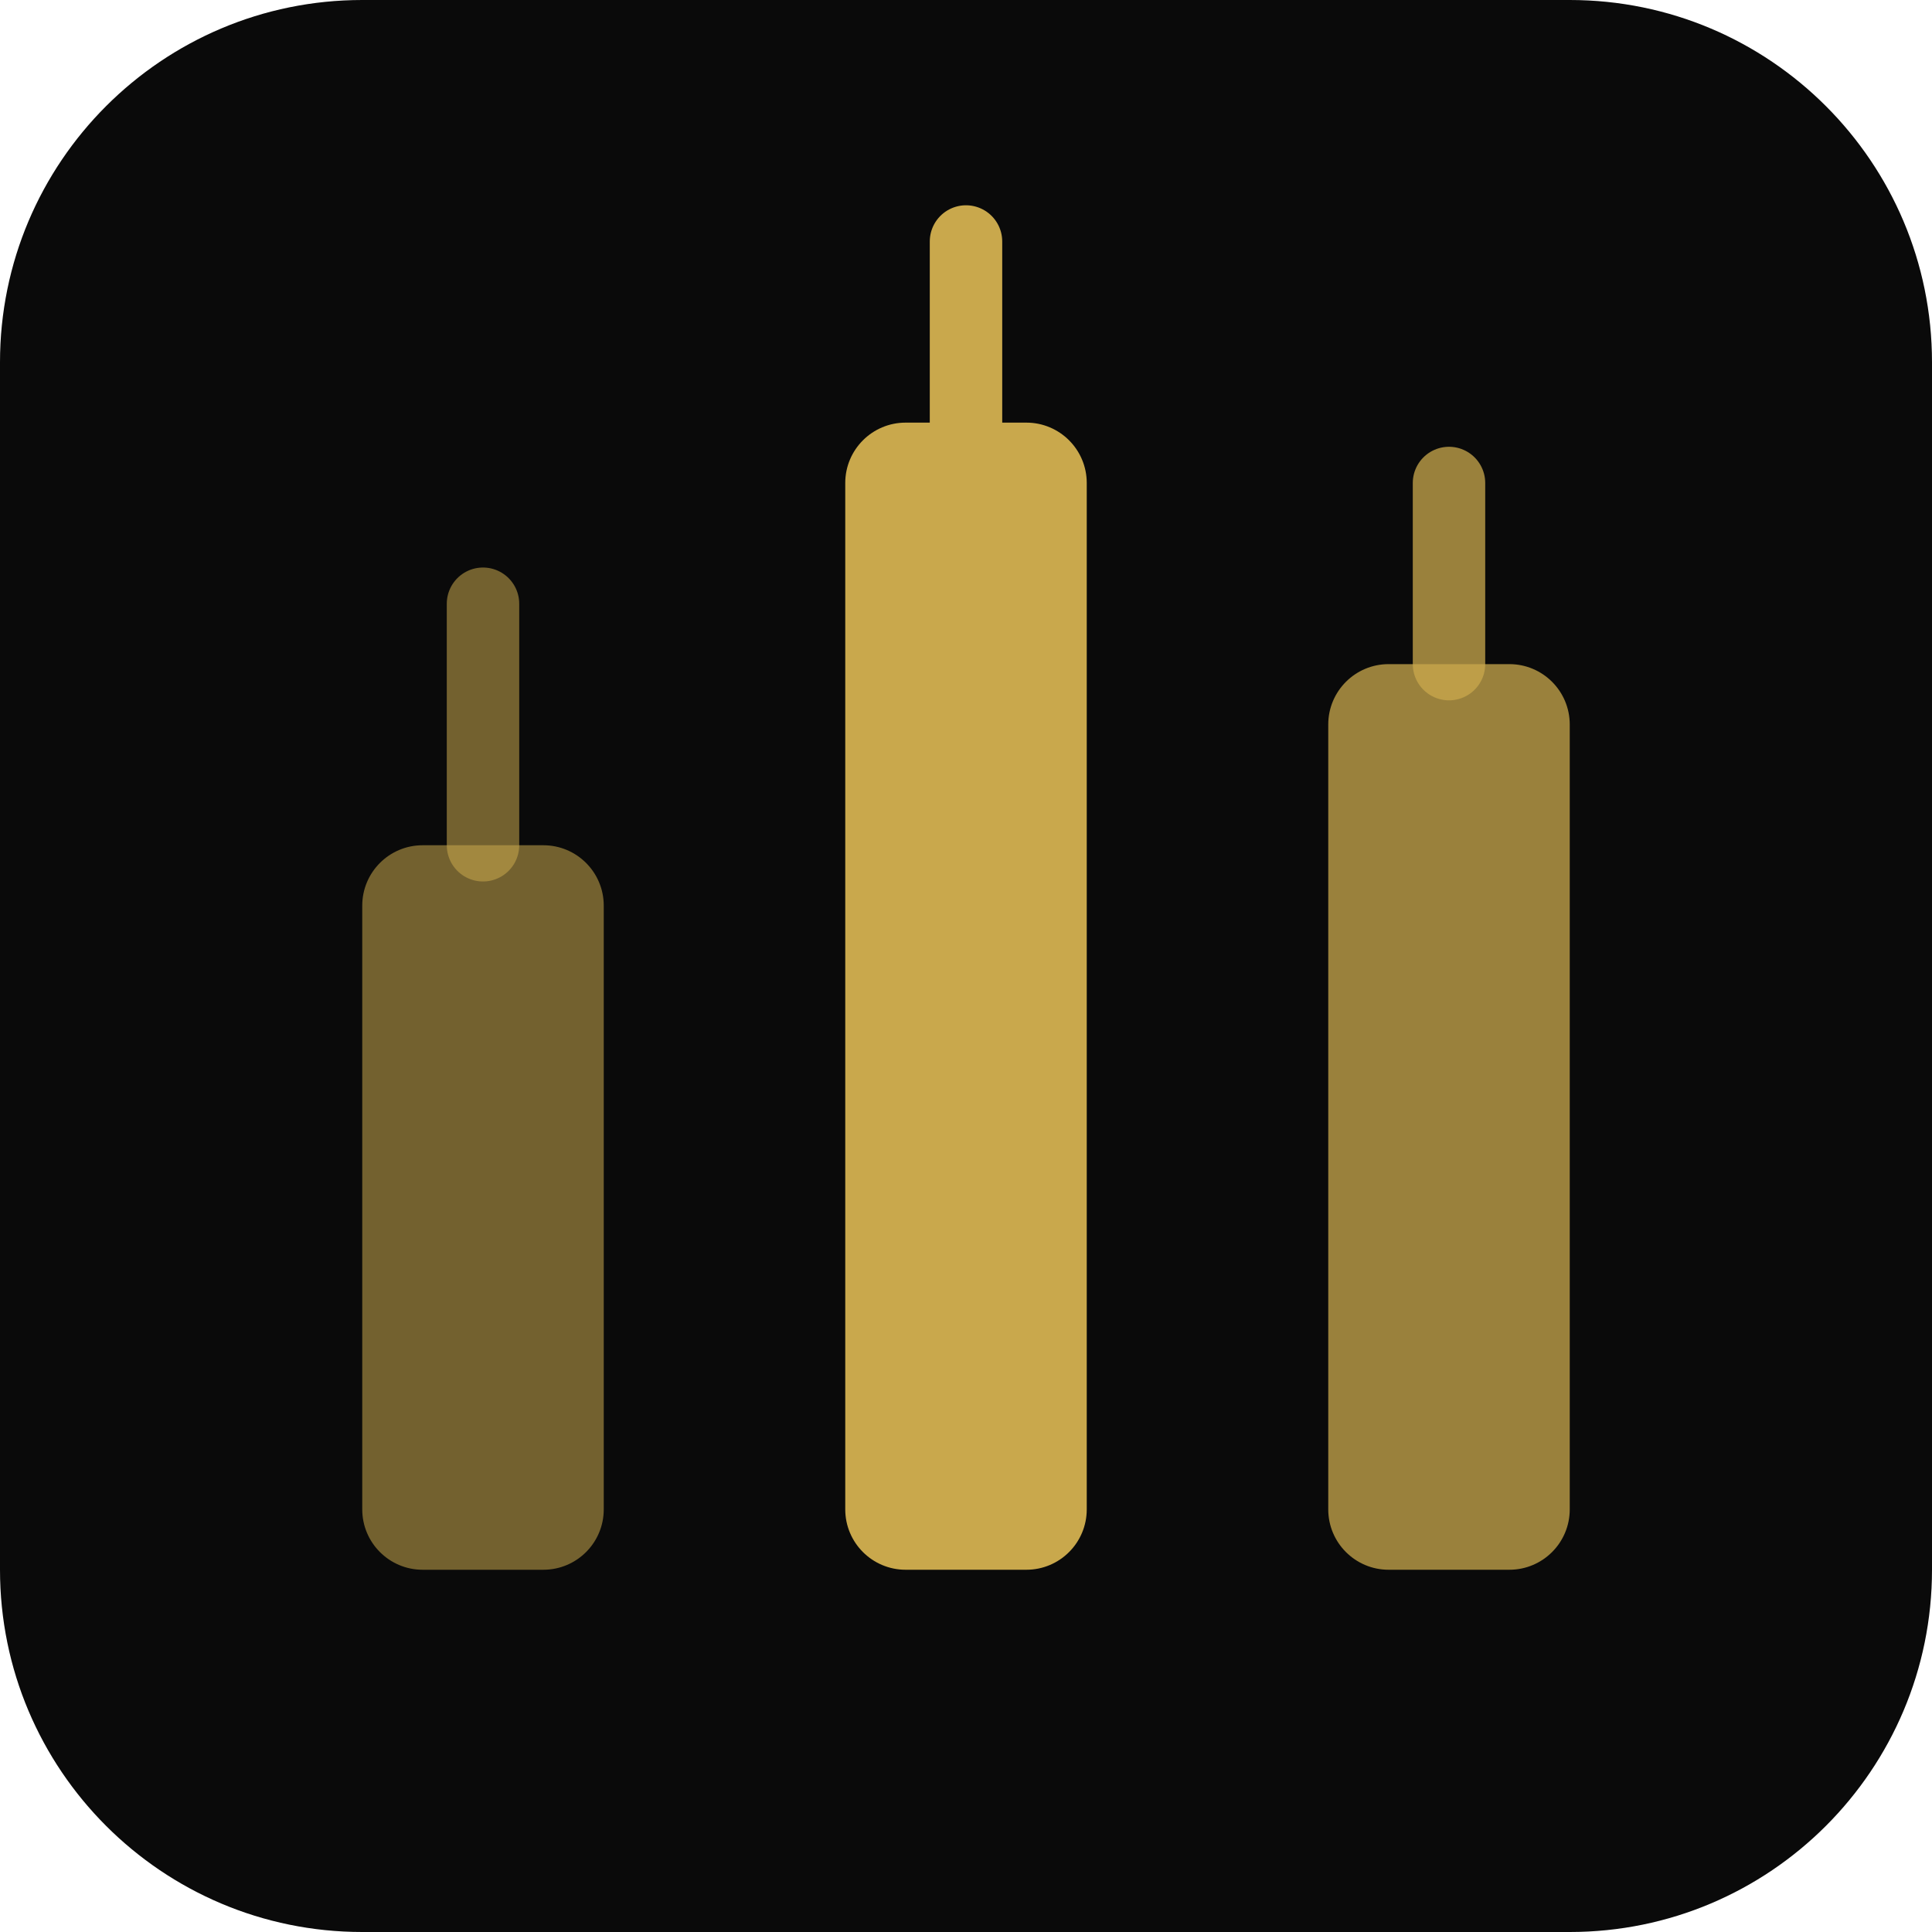
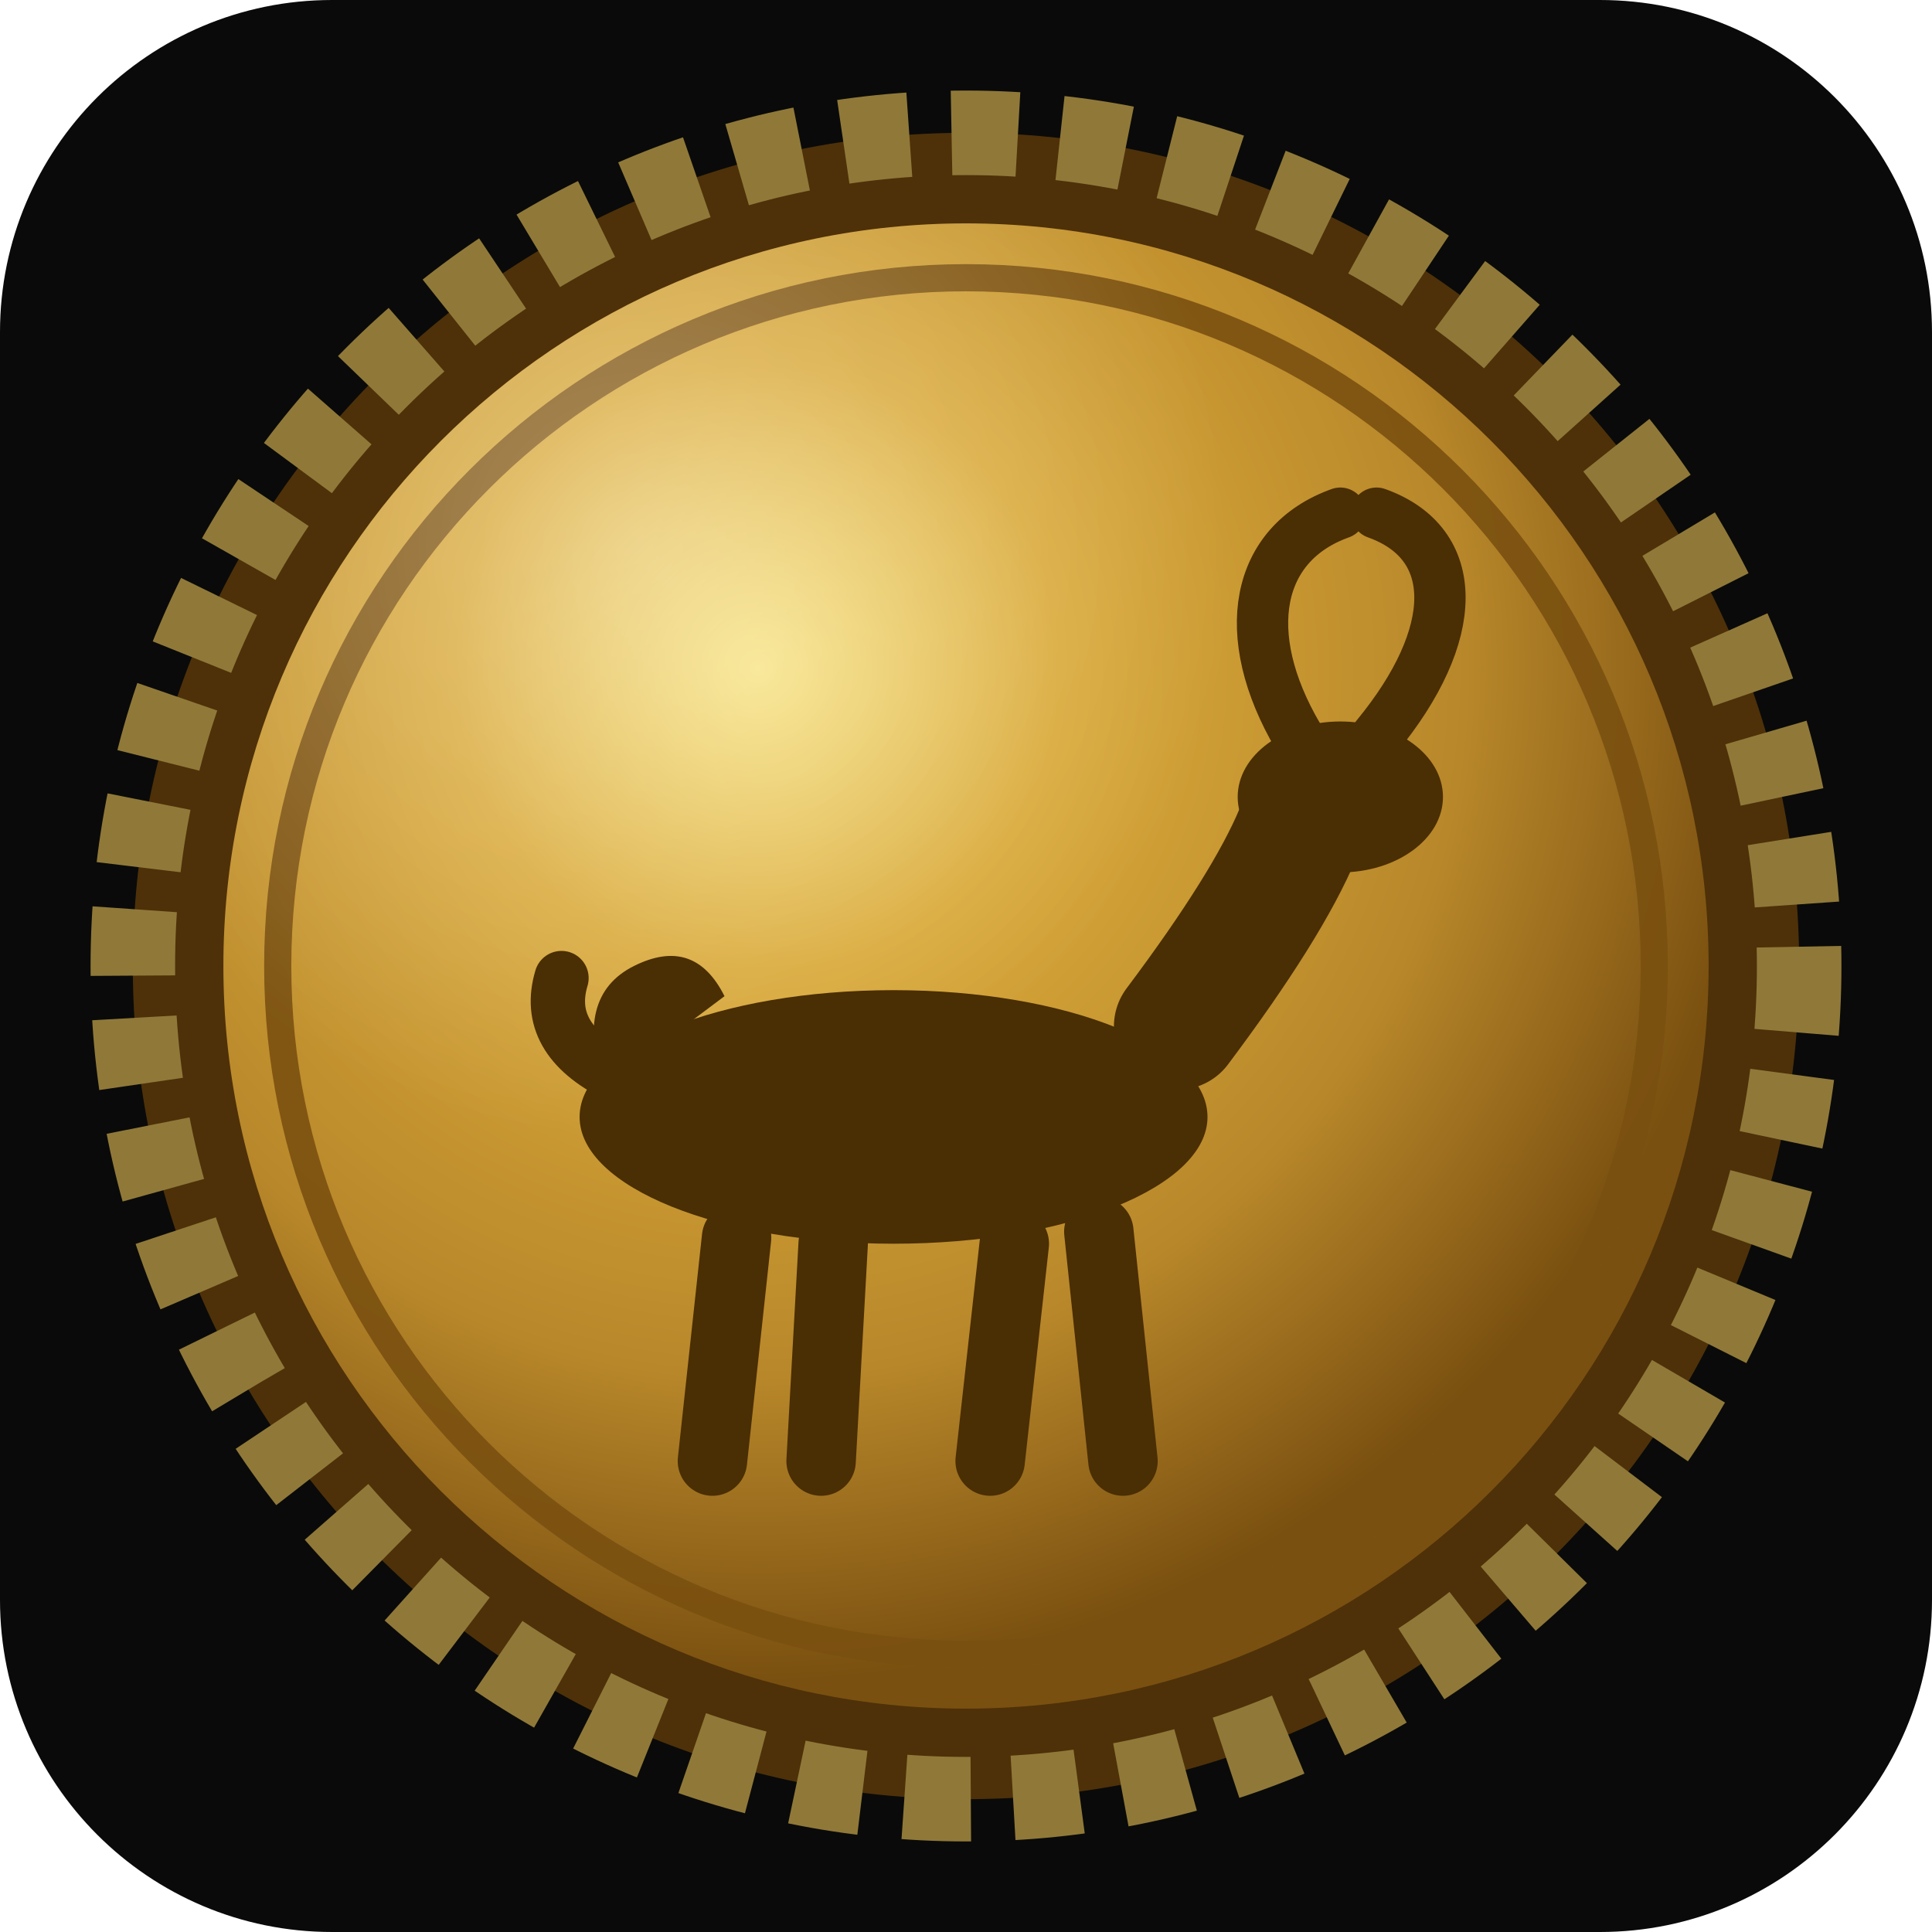
<svg xmlns="http://www.w3.org/2000/svg" viewBox="0 0 32 32" width="32" height="32">
-   <rect width="32" height="32" rx="6" fill="#0a0a0a" />
-   <rect x="6" y="14" width="4" height="12" rx="1" fill="#c9a84c" opacity="0.55" />
-   <rect x="14" y="7" width="4" height="19" rx="1" fill="#c9a84c" />
-   <rect x="22" y="11" width="4" height="15" rx="1" fill="#c9a84c" opacity="0.75" />
-   <line x1="8" y1="10" x2="8" y2="14" stroke="#c9a84c" stroke-width="1.2" stroke-linecap="round" opacity="0.55" />
-   <line x1="16" y1="4" x2="16" y2="7" stroke="#c9a84c" stroke-width="1.2" stroke-linecap="round" />
-   <line x1="24" y1="8" x2="24" y2="11" stroke="#c9a84c" stroke-width="1.2" stroke-linecap="round" opacity="0.75" />
+   <defs>
+     <radialGradient id="coin" cx="36%" cy="30%" r="68%">
+       <stop offset="0%" stop-color="#f7e27e" />
+       <stop offset="30%" stop-color="#d9a93a" />
+       <stop offset="70%" stop-color="#b8872a" />
+       <stop offset="100%" stop-color="#7a5010" />
+     </radialGradient>
+     <radialGradient id="glint" cx="28%" cy="22%" r="40%">
+       <stop offset="0%" stop-color="#fff" stop-opacity="0.32" />
+       <stop offset="100%" stop-color="#fff" stop-opacity="0" />
+     </radialGradient>
+   </defs>
+   <rect width="32" height="32" rx="5.5" fill="#0a0a0a" />
+   <circle cx="16" cy="16" r="13.8" fill="#6b4209" stroke="#c9a84c" stroke-width="1.4" stroke-dasharray="1.1 0.7" opacity="0.7" />
+   <circle cx="16" cy="16" r="12.3" fill="url(#coin)" />
+   <circle cx="16" cy="16" r="11.4" fill="none" stroke="#7a5010" stroke-width="0.45" opacity="0.9" />
+   <circle cx="16" cy="16" r="12.3" fill="url(#glint)" />
+   <ellipse cx="14.8" cy="18.5" rx="5.2" ry="2.1" fill="#4a2e04" />
+   <path d="M10,18 Q9.5,16.5 10.5,16 Q11.5,15.5 12,16.5" fill="#4a2e04" />
+   <path d="M19.5,17 Q21,15 21.5,13.8" stroke="#4a2e04" stroke-width="2.1" fill="none" stroke-linecap="round" />
+   <ellipse cx="22.2" cy="13.2" rx="1.7" ry="1.25" fill="#4a2e04" />
+   <path d="M21.5,12.2 C20.5,10.5 20.8,9 22.2,8.5" stroke="#4a2e04" stroke-width="0.85" fill="none" stroke-linecap="round" />
+   <path d="M22.8,12.2 C24.2,10.5 24.2,9 22.8,8.5" stroke="#4a2e04" stroke-width="0.85" fill="none" stroke-linecap="round" />
+   <path d="M12.2,20.5 L11.8,24.2" stroke="#4a2e04" stroke-width="1.15" stroke-linecap="round" />
+   <path d="M13.8,20.6 L13.6,24.2" stroke="#4a2e04" stroke-width="1.15" stroke-linecap="round" />
+   <path d="M16.8,20.6 L16.4,24.2" stroke="#4a2e04" stroke-width="1.15" stroke-linecap="round" />
+   <path d="M18.2,20.4 L18.6,24.2" stroke="#4a2e04" stroke-width="1.15" stroke-linecap="round" />
+   <path d="M10.2,17.8 Q9,17.2 9.3,16.2" stroke="#4a2e04" stroke-width="0.9" fill="none" stroke-linecap="round" />
</svg>
